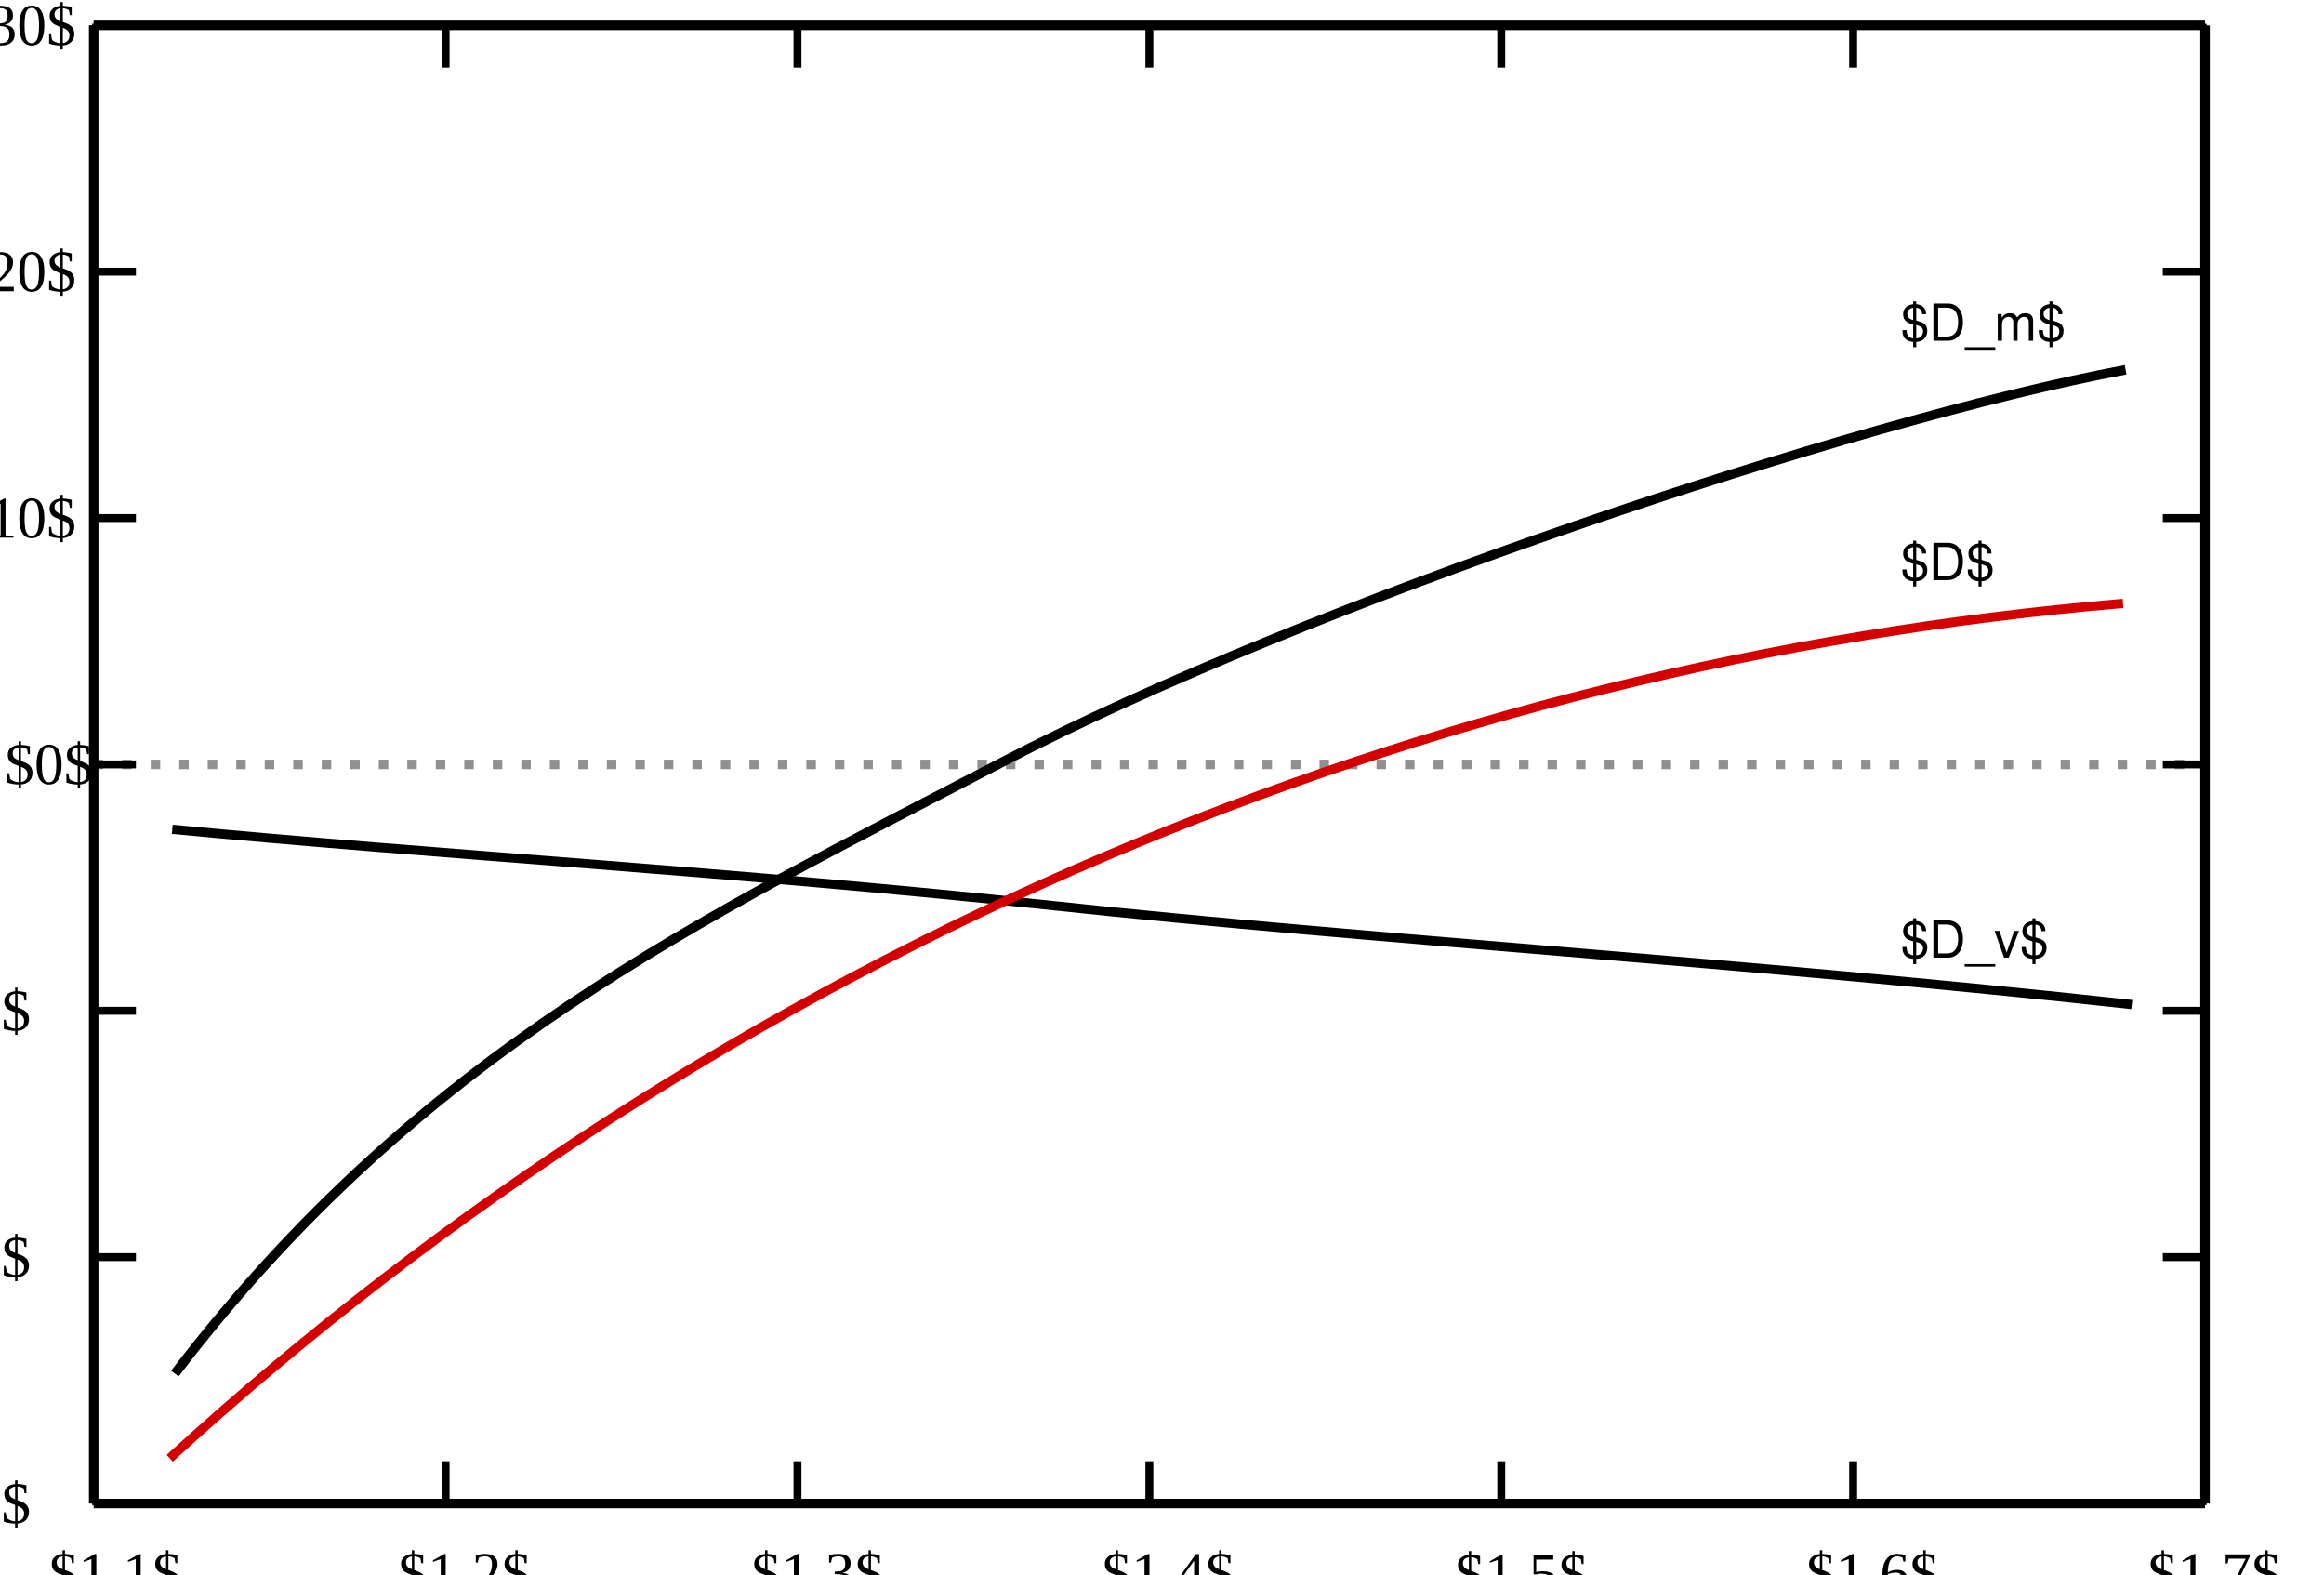
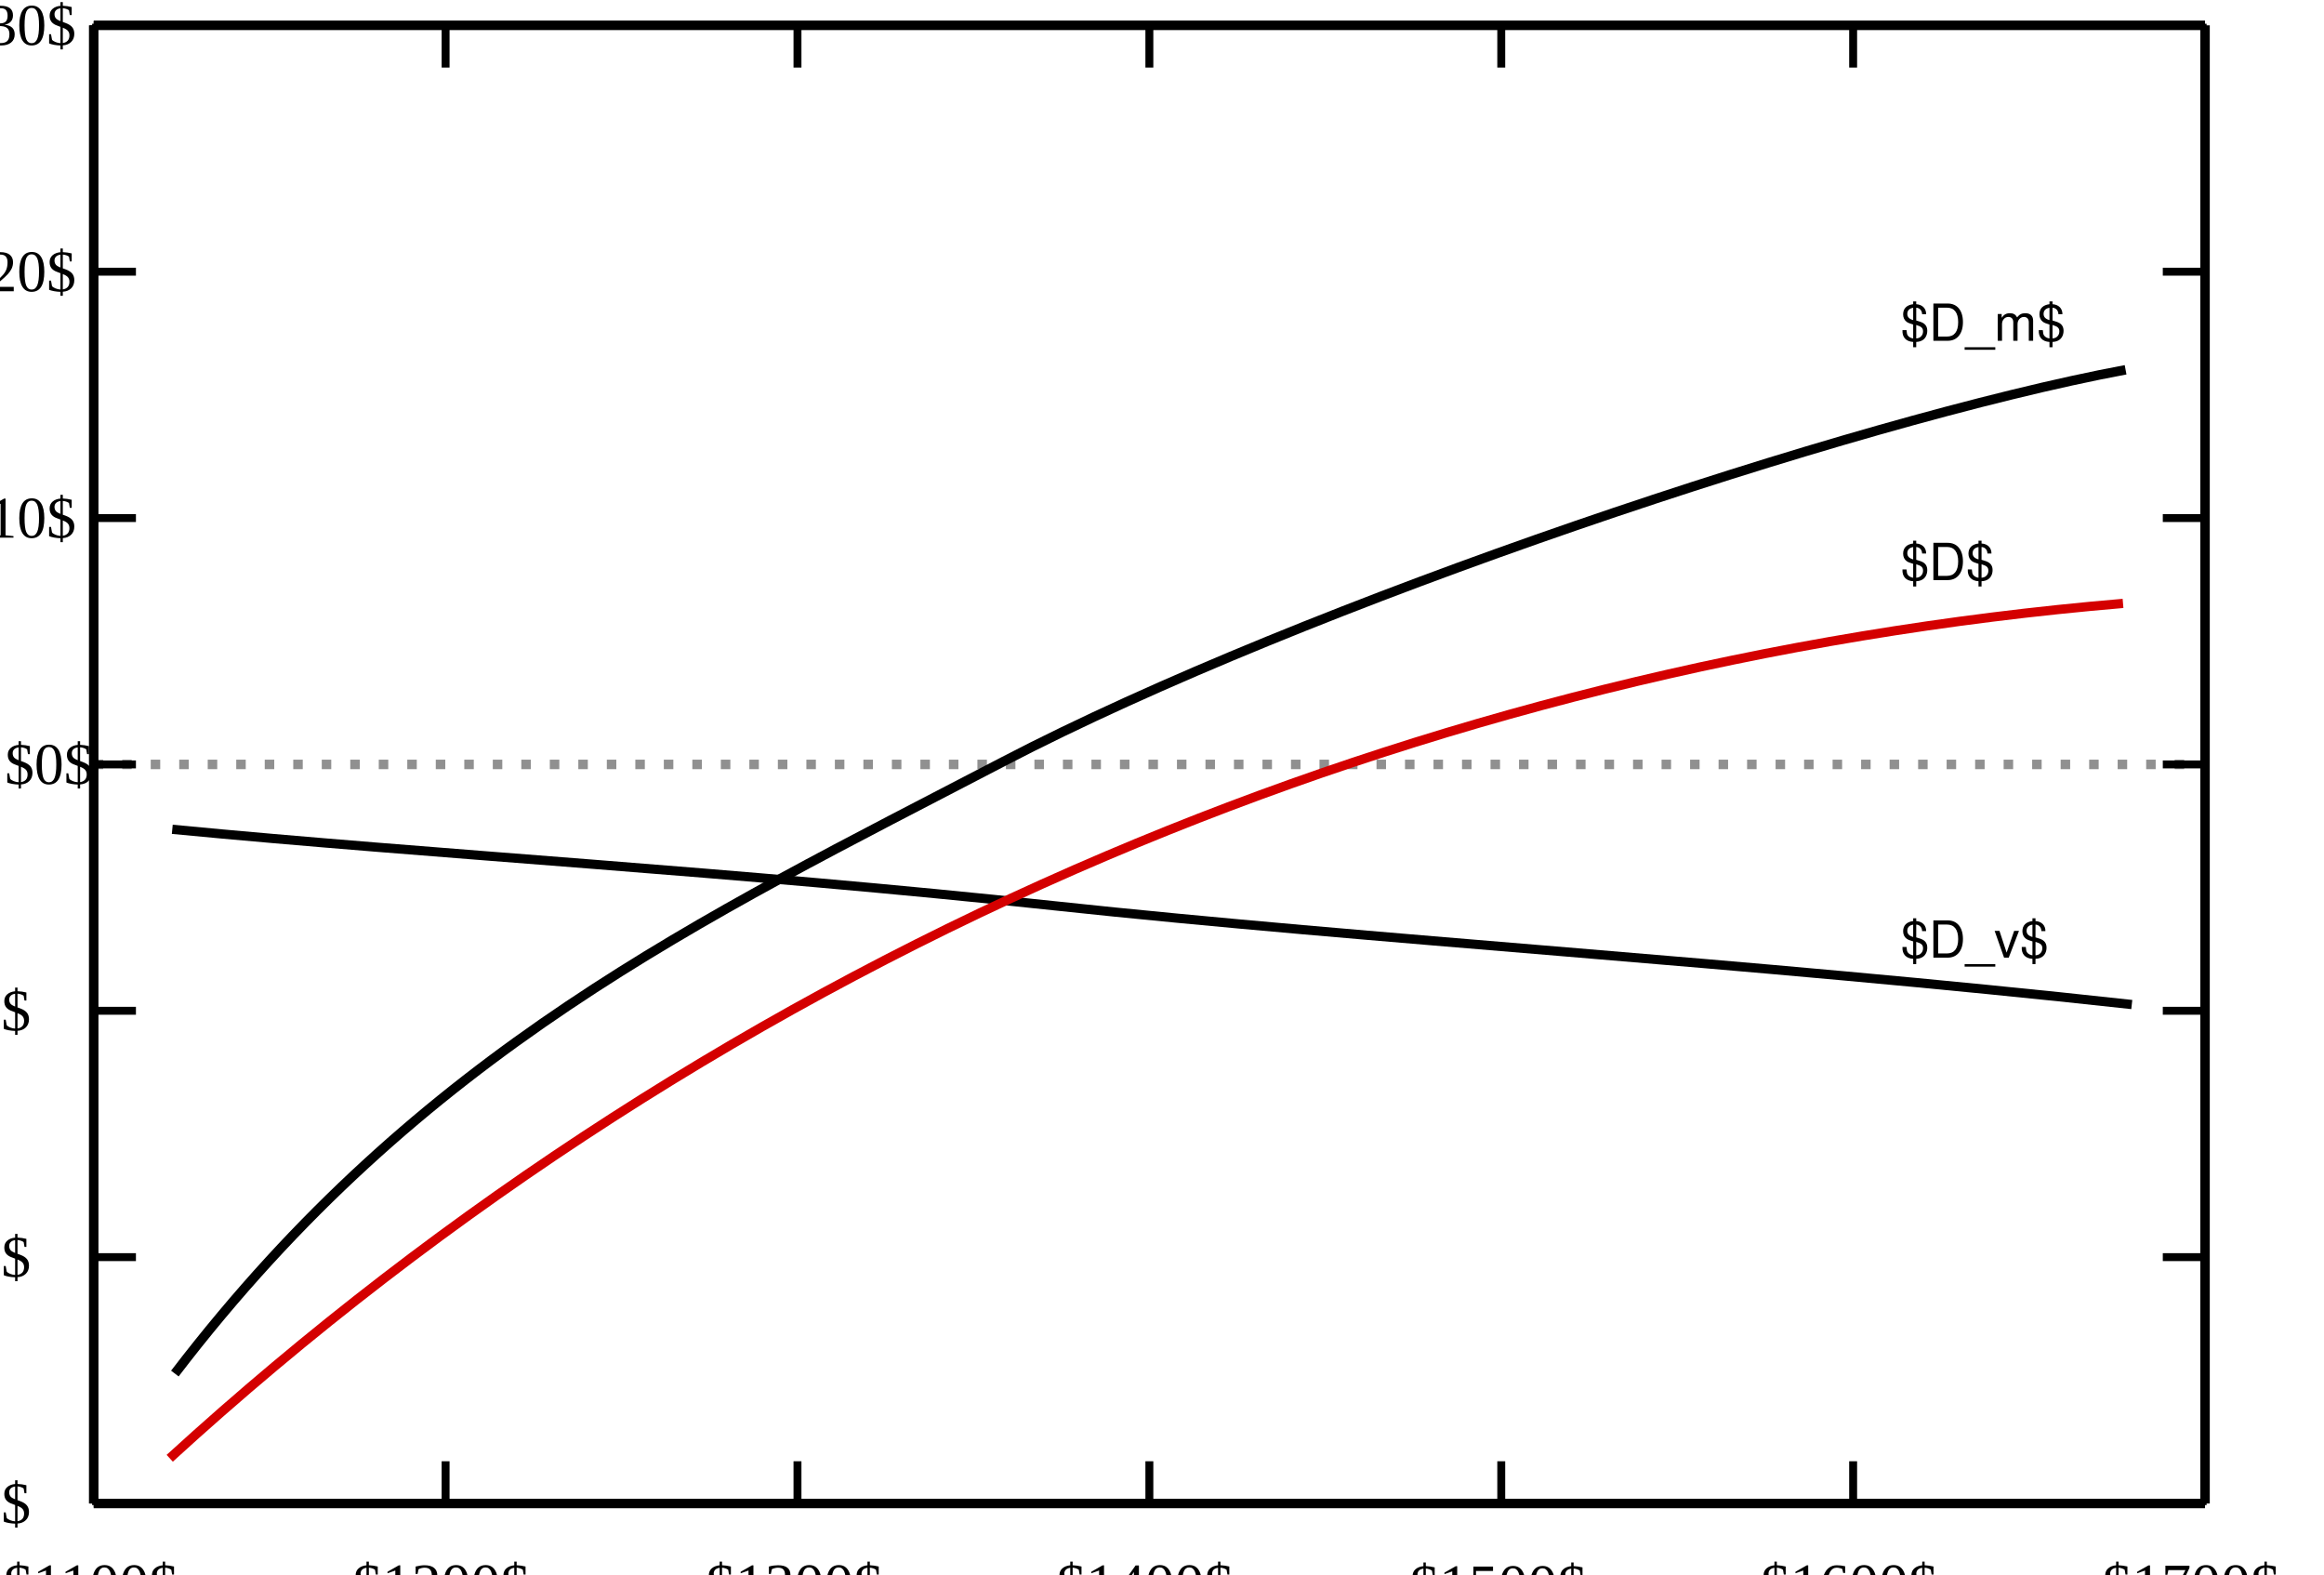
<svg xmlns="http://www.w3.org/2000/svg" xml:space="preserve" width="818.612" height="554.406" viewBox="0 0 654.892 443.527" id="svg2" version="1.1">
  <defs id="defs118" />
  <path style="fill:none;stroke:#909090;stroke-width:2.678;stroke-linecap:butt;stroke-linejoin:miter;stroke-miterlimit:4;stroke-opacity:1;stroke-dasharray:2.678, 5.355;stroke-dashoffset:0" d="m 26.406,215.373 6.01,0 6.01,0 6.01,0 6.01,0 6.01,0 6.01,0 6.01,0 6.01,0 6.01,0 6.01,0 6.01,0 6.01,0 6.01,0 6.01,0 6.01,0 6.01,0 6.01,0 6.01,0 6.01,0 6.01,0 6.01,0 6.01,0 6.01,0 6.01,0 6.01,0 6.01,0 6.01,0 6.01,0 6.01,0 6.01,0 6.01,0 6.01,0 6.01,0 6.01,0 6.01,0 6.01,0 6.01,0 6.01,0 6.01,0 6.01,0 6.01,0 6.01,0 6.01,0 6.01,0 6.01,0 6.01,0 6.01,0 6.01,0 6.01,0 6.01,0 6.01,0 6.01,0 6.01,0 6.01,0 6.01,0 6.01,0 6.01,0 6.01,0 6.01,0 6.01,0 6.01,0 6.01,0 6.01,0 6.01,0 6.01,0 6.01,0 6.01,0 6.01,0 6.01,0 6.01,0 6.01,0 6.01,0 6.01,0 6.01,0 6.01,0 6.01,0 6.01,0 6.01,0 6.01,0 6.01,0 6.01,0 6.01,0 6.01,0 6.01,0 6.01,0 6.01,0 6.01,0 6.01,0 6.01,0 6.01,0 6.01,0 6.01,0 6.01,0 6.01,0 6.01,0 6.01,0 6.01,0 6.01,0 6.01,0" id="path14" />
  <path style="fill:none;stroke:#000000;stroke-width:2.677;stroke-linecap:butt;stroke-linejoin:miter;stroke-dasharray:none" d="m 26.406,423.609 594.96,0" id="path16" />
  <path style="fill:none;stroke:#000000;stroke-width:2.677;stroke-linecap:butt;stroke-linejoin:miter;stroke-dasharray:none" d="m 26.406,7.137 594.96,0" id="path18" />
  <path style="fill:none;stroke:#000000;stroke-width:2.231;stroke-linecap:butt;stroke-linejoin:miter;stroke-dasharray:none" d="m 26.406,423.609 0,-11.899" id="path22" />
  <path style="fill:none;stroke:#000000;stroke-width:2.231;stroke-linecap:butt;stroke-linejoin:miter;stroke-dasharray:none" d="m 26.406,7.137 0,11.899" id="path24" />
  <path style="fill:none;stroke:#000000;stroke-width:2.231;stroke-linecap:butt;stroke-linejoin:miter;stroke-dasharray:none" d="m 125.566,423.609 0,-11.899" id="path26" />
  <path style="fill:none;stroke:#000000;stroke-width:2.231;stroke-linecap:butt;stroke-linejoin:miter;stroke-dasharray:none" d="m 125.566,7.137 0,11.899" id="path28" />
  <path style="fill:none;stroke:#000000;stroke-width:2.231;stroke-linecap:butt;stroke-linejoin:miter;stroke-dasharray:none" d="m 224.726,423.609 0,-11.899" id="path30" />
  <path style="fill:none;stroke:#000000;stroke-width:2.231;stroke-linecap:butt;stroke-linejoin:miter;stroke-dasharray:none" d="m 224.726,7.137 0,11.899" id="path32" />
  <path style="fill:none;stroke:#000000;stroke-width:2.231;stroke-linecap:butt;stroke-linejoin:miter;stroke-dasharray:none" d="m 323.886,423.609 0,-11.899" id="path34" />
  <path style="fill:none;stroke:#000000;stroke-width:2.231;stroke-linecap:butt;stroke-linejoin:miter;stroke-dasharray:none" d="m 323.886,7.137 0,11.899" id="path36" />
  <path style="fill:none;stroke:#000000;stroke-width:2.231;stroke-linecap:butt;stroke-linejoin:miter;stroke-dasharray:none" d="m 423.046,423.609 0,-11.899" id="path38" />
  <path style="fill:none;stroke:#000000;stroke-width:2.231;stroke-linecap:butt;stroke-linejoin:miter;stroke-dasharray:none" d="m 423.046,7.137 0,11.899" id="path40" />
  <path style="fill:none;stroke:#000000;stroke-width:2.231;stroke-linecap:butt;stroke-linejoin:miter;stroke-dasharray:none" d="m 522.206,423.609 0,-11.899" id="path42" />
  <path style="fill:none;stroke:#000000;stroke-width:2.231;stroke-linecap:butt;stroke-linejoin:miter;stroke-dasharray:none" d="m 522.206,7.137 0,11.899" id="path44" />
  <path style="fill:none;stroke:#000000;stroke-width:2.677;stroke-linecap:butt;stroke-linejoin:miter;stroke-dasharray:none" d="m 26.406,423.609 0,-416.472" id="path62" />
  <path style="fill:none;stroke:#000000;stroke-width:2.677;stroke-linecap:butt;stroke-linejoin:miter;stroke-dasharray:none" d="m 621.366,423.609 0,-416.472" id="path64" />
  <path style="fill:none;stroke:#000000;stroke-width:2.231;stroke-linecap:butt;stroke-linejoin:miter;stroke-dasharray:none" d="m 26.406,423.609 11.899,0" id="path68" />
  <path style="fill:none;stroke:#000000;stroke-width:2.231;stroke-linecap:butt;stroke-linejoin:miter;stroke-dasharray:none" d="m 621.366,423.609 -11.899,0" id="path70" />
  <path style="fill:none;stroke:#000000;stroke-width:2.231;stroke-linecap:butt;stroke-linejoin:miter;stroke-dasharray:none" d="m 26.406,354.197 11.899,0" id="path72" />
  <path style="fill:none;stroke:#000000;stroke-width:2.231;stroke-linecap:butt;stroke-linejoin:miter;stroke-dasharray:none" d="m 621.366,354.197 -11.899,0" id="path74" />
  <path style="fill:none;stroke:#000000;stroke-width:2.231;stroke-linecap:butt;stroke-linejoin:miter;stroke-dasharray:none" d="m 26.406,284.785 11.899,0" id="path76" />
  <path style="fill:none;stroke:#000000;stroke-width:2.231;stroke-linecap:butt;stroke-linejoin:miter;stroke-dasharray:none" d="m 621.366,284.785 -11.899,0" id="path78" />
  <path style="fill:none;stroke:#000000;stroke-width:2.231;stroke-linecap:butt;stroke-linejoin:miter;stroke-dasharray:none" d="m 26.406,215.373 11.899,0" id="path80" />
  <path style="fill:none;stroke:#000000;stroke-width:2.231;stroke-linecap:butt;stroke-linejoin:miter;stroke-dasharray:none" d="m 621.366,215.373 -11.899,0" id="path82" />
  <path style="fill:none;stroke:#000000;stroke-width:2.231;stroke-linecap:butt;stroke-linejoin:miter;stroke-dasharray:none" d="m 26.406,145.961 11.899,0" id="path84" />
  <path style="fill:none;stroke:#000000;stroke-width:2.231;stroke-linecap:butt;stroke-linejoin:miter;stroke-dasharray:none" d="m 621.366,145.961 -11.899,0" id="path86" />
  <path style="fill:none;stroke:#000000;stroke-width:2.231;stroke-linecap:butt;stroke-linejoin:miter;stroke-dasharray:none" d="m 26.406,76.549 11.899,0" id="path88" />
  <path style="fill:none;stroke:#000000;stroke-width:2.231;stroke-linecap:butt;stroke-linejoin:miter;stroke-dasharray:none" d="m 621.366,76.549 -11.899,0" id="path90" />
  <path style="fill:none;stroke:#000000;stroke-width:2.231;stroke-linecap:butt;stroke-linejoin:miter;stroke-dasharray:none" d="m 26.406,7.137 11.899,0" id="path92" />
  <path style="fill:none;stroke:#000000;stroke-width:2.231;stroke-linecap:butt;stroke-linejoin:miter;stroke-dasharray:none" d="m 621.366,7.137 -11.899,0" id="path94" />
  <path style="fill:none;stroke:#000000;stroke-width:0.892;stroke-linecap:butt;stroke-linejoin:miter;stroke-dasharray:none" d="m 26.406,423.609 0,-416.472 594.96,0 0,416.472 z" id="path114" />
  <path style="fill:none;stroke:#000000;stroke-width:2.68;stroke-linecap:butt;stroke-linejoin:miter;stroke-miterlimit:4;stroke-opacity:1" d="M 49.273,386.999 C 118.836,296.027 197.417,259.056 282.622,214.632 c 85.206,-44.424 240.007,-96.235 316.359,-110.444" id="path3215" />
  <path style="fill:none;stroke:#000000;stroke-width:2.6;stroke-linecap:butt;stroke-linejoin:miter;stroke-miterlimit:4;stroke-opacity:1;stroke-dasharray:none" d="m 48.55,233.659 c 74.653,7.207 157.875,11.804 248.488,21.534 90.613,9.729 193.624,15.749 303.69,27.834" id="path3992" />
  <path style="fill:none;stroke:#d40000;stroke-width:2.6;stroke-linecap:butt;stroke-linejoin:miter;stroke-miterlimit:4;stroke-opacity:1;stroke-dasharray:none" id="path4003" d="M 47.827,410.868 C 125.426,339.936 215.118,282.268 311.859,241.109 402.754,202.437 499.83,178.338 598.258,170.009" />
-   <text style="font-style:normal;font-weight:normal;font-size:16.659px;line-height:0%;fill:#000000;fill-rule:nonzero" id="text48" x="13.726" y="448.839">$1,1$</text>
-   <text style="font-style:normal;font-weight:normal;font-size:16.659px;line-height:0%;fill:#000000;fill-rule:nonzero" id="text50" x="112.166" y="448.839">$1,2$</text>
-   <text style="font-style:normal;font-weight:normal;font-size:16.659px;line-height:0%;fill:#000000;fill-rule:nonzero" id="text52" x="211.686" y="448.839">$1,3$</text>
-   <text style="font-style:normal;font-weight:normal;font-size:16.659px;line-height:0%;fill:#000000;fill-rule:nonzero" id="text54" x="310.486" y="448.839">$1,4$</text>
-   <text style="font-style:normal;font-weight:normal;font-size:16.659px;line-height:0%;fill:#000000;fill-rule:nonzero" id="text56" x="410.006" y="449.078">$1,5$</text>
-   <text style="font-style:normal;font-weight:normal;font-size:16.659px;line-height:0%;fill:#000000;fill-rule:nonzero" id="text58" x="508.926" y="448.839">$1,6$</text>
+   <text style="font-style:normal;font-weight:normal;font-size:16.659px;line-height:0%;fill:#000000;fill-rule:nonzero" id="text48" x="0.926" y="452.039">$1100$</text>
+   <text style="font-style:normal;font-weight:normal;font-size:16.659px;line-height:0%;fill:#000000;fill-rule:nonzero" id="text50" x="99.366" y="452.039">$1200$</text>
+   <text style="font-style:normal;font-weight:normal;font-size:16.659px;line-height:0%;fill:#000000;fill-rule:nonzero" id="text52" x="198.886" y="452.039">$1300$</text>
+   <text style="font-style:normal;font-weight:normal;font-size:16.659px;line-height:0%;fill:#000000;fill-rule:nonzero" id="text54" x="297.686" y="452.039">$1400$</text>
+   <text style="font-style:normal;font-weight:normal;font-size:16.659px;line-height:0%;fill:#000000;fill-rule:nonzero" id="text56" x="397.206" y="452.279">$1500$</text>
+   <text style="font-style:normal;font-weight:normal;font-size:16.659px;line-height:0%;fill:#000000;fill-rule:nonzero" id="text58" x="496.126" y="452.039">$1600$</text>
  <text style="font-style:normal;font-weight:normal;font-size:16.659px;line-height:0%;fill:#000000;fill-rule:nonzero" id="text98" x="-30.183" y="429.129">$-30$</text>
  <text style="font-style:normal;font-weight:normal;font-size:16.659px;line-height:0%;fill:#000000;fill-rule:nonzero" id="text100" x="-30.183" y="359.717">$-20$</text>
  <text style="font-style:normal;font-weight:normal;font-size:16.659px;line-height:0%;fill:#000000;fill-rule:nonzero" id="text102" x="-30.183" y="290.305">$-10$</text>
  <text style="font-style:normal;font-weight:normal;font-size:16.659px;line-height:0%;fill:#000000;fill-rule:nonzero" id="text104" x="1.337" y="220.893">$0$</text>
  <text style="font-style:normal;font-weight:normal;font-size:16.659px;line-height:0%;fill:#000000;fill-rule:nonzero" id="text106" x="-11.863" y="151.481">$10$</text>
  <text style="font-style:normal;font-weight:normal;font-size:16.659px;line-height:0%;fill:#000000;fill-rule:nonzero" id="text108" x="-11.863" y="82.069">$20$</text>
  <text style="font-style:normal;font-weight:normal;font-size:16.659px;line-height:0%;fill:#000000;fill-rule:nonzero" id="text110" x="-11.863" y="12.657">$30$</text>
-   <text style="font-style:normal;font-weight:normal;font-size:16.688px;line-height:0%;fill:#000000;fill-rule:nonzero" id="text58-3" x="604.112" y="449.637" transform="scale(1.001778,0.9982253)">$1,7$</text>
+   <text style="font-style:normal;font-weight:normal;font-size:16.688px;line-height:0%;fill:#000000;fill-rule:nonzero" id="text58-3" x="591.335" y="452.842" transform="scale(1.001778,0.9982253)">$1700$</text>
  <text xml:space="preserve" style="font-style:normal;font-variant:normal;font-weight:normal;font-stretch:normal;line-height:0%;font-family:'Nimbus Sans L';-inkscape-font-specification:Sans;letter-spacing:0px;word-spacing:0px;fill:#000000;fill-opacity:1;stroke:none" x="535.533" y="269.824" id="text4742">
    <tspan id="tspan4744" x="535.533" y="269.824" style="font-size:14.4px;line-height:1.25">$D_v$</tspan>
  </text>
  <text xml:space="preserve" style="font-style:normal;font-variant:normal;font-weight:normal;font-stretch:normal;line-height:0%;font-family:'Nimbus Sans L';-inkscape-font-specification:Sans;letter-spacing:0px;word-spacing:0px;fill:#000000;fill-opacity:1;stroke:none" x="535.533" y="96.014" id="text4742-6">
    <tspan id="tspan4744-7" x="535.533" y="96.014" style="font-size:14.4px;line-height:1.25">$D_m$</tspan>
  </text>
  <text xml:space="preserve" style="font-style:normal;font-variant:normal;font-weight:normal;font-stretch:normal;line-height:0%;font-family:'Nimbus Sans L';-inkscape-font-specification:Sans;letter-spacing:0px;word-spacing:0px;fill:#000000;fill-opacity:1;stroke:none" x="535.533" y="163.436" id="text4742-5">
    <tspan id="tspan4744-3" x="535.533" y="163.436" style="font-size:14.4px;line-height:1.25">$D$</tspan>
  </text>
-   <text style="font-style:normal;font-weight:normal;font-size:16.688px;line-height:0%;fill:#000000;fill-rule:nonzero" id="text58-3-3" x="662.097" y="450.153" transform="scale(1.001778,0.9982253)">$\lambda \mathrm{[nm]}$</text>
+   <text style="font-style:normal;font-weight:normal;font-size:16.688px;line-height:0%;fill:#000000;fill-rule:nonzero" id="text58-3-3" x="662.097" y="453.359" transform="scale(1.001778,0.9982253)">$\lambda \mathrm{[nm]}$</text>
  <text xml:space="preserve" style="font-style:normal;font-variant:normal;font-weight:normal;font-stretch:normal;line-height:0%;font-family:'Nimbus Sans L';-inkscape-font-specification:Sans;letter-spacing:0px;word-spacing:0px;fill:#000000;fill-opacity:1;stroke:none" x="-96.45" y="40.177" id="text4742-5-6">
    <tspan id="tspan4744-3-7" x="-96.45" y="40.177" style="font-size:14.4px;line-height:1.25">ps /nm km</tspan>
  </text>
</svg>
